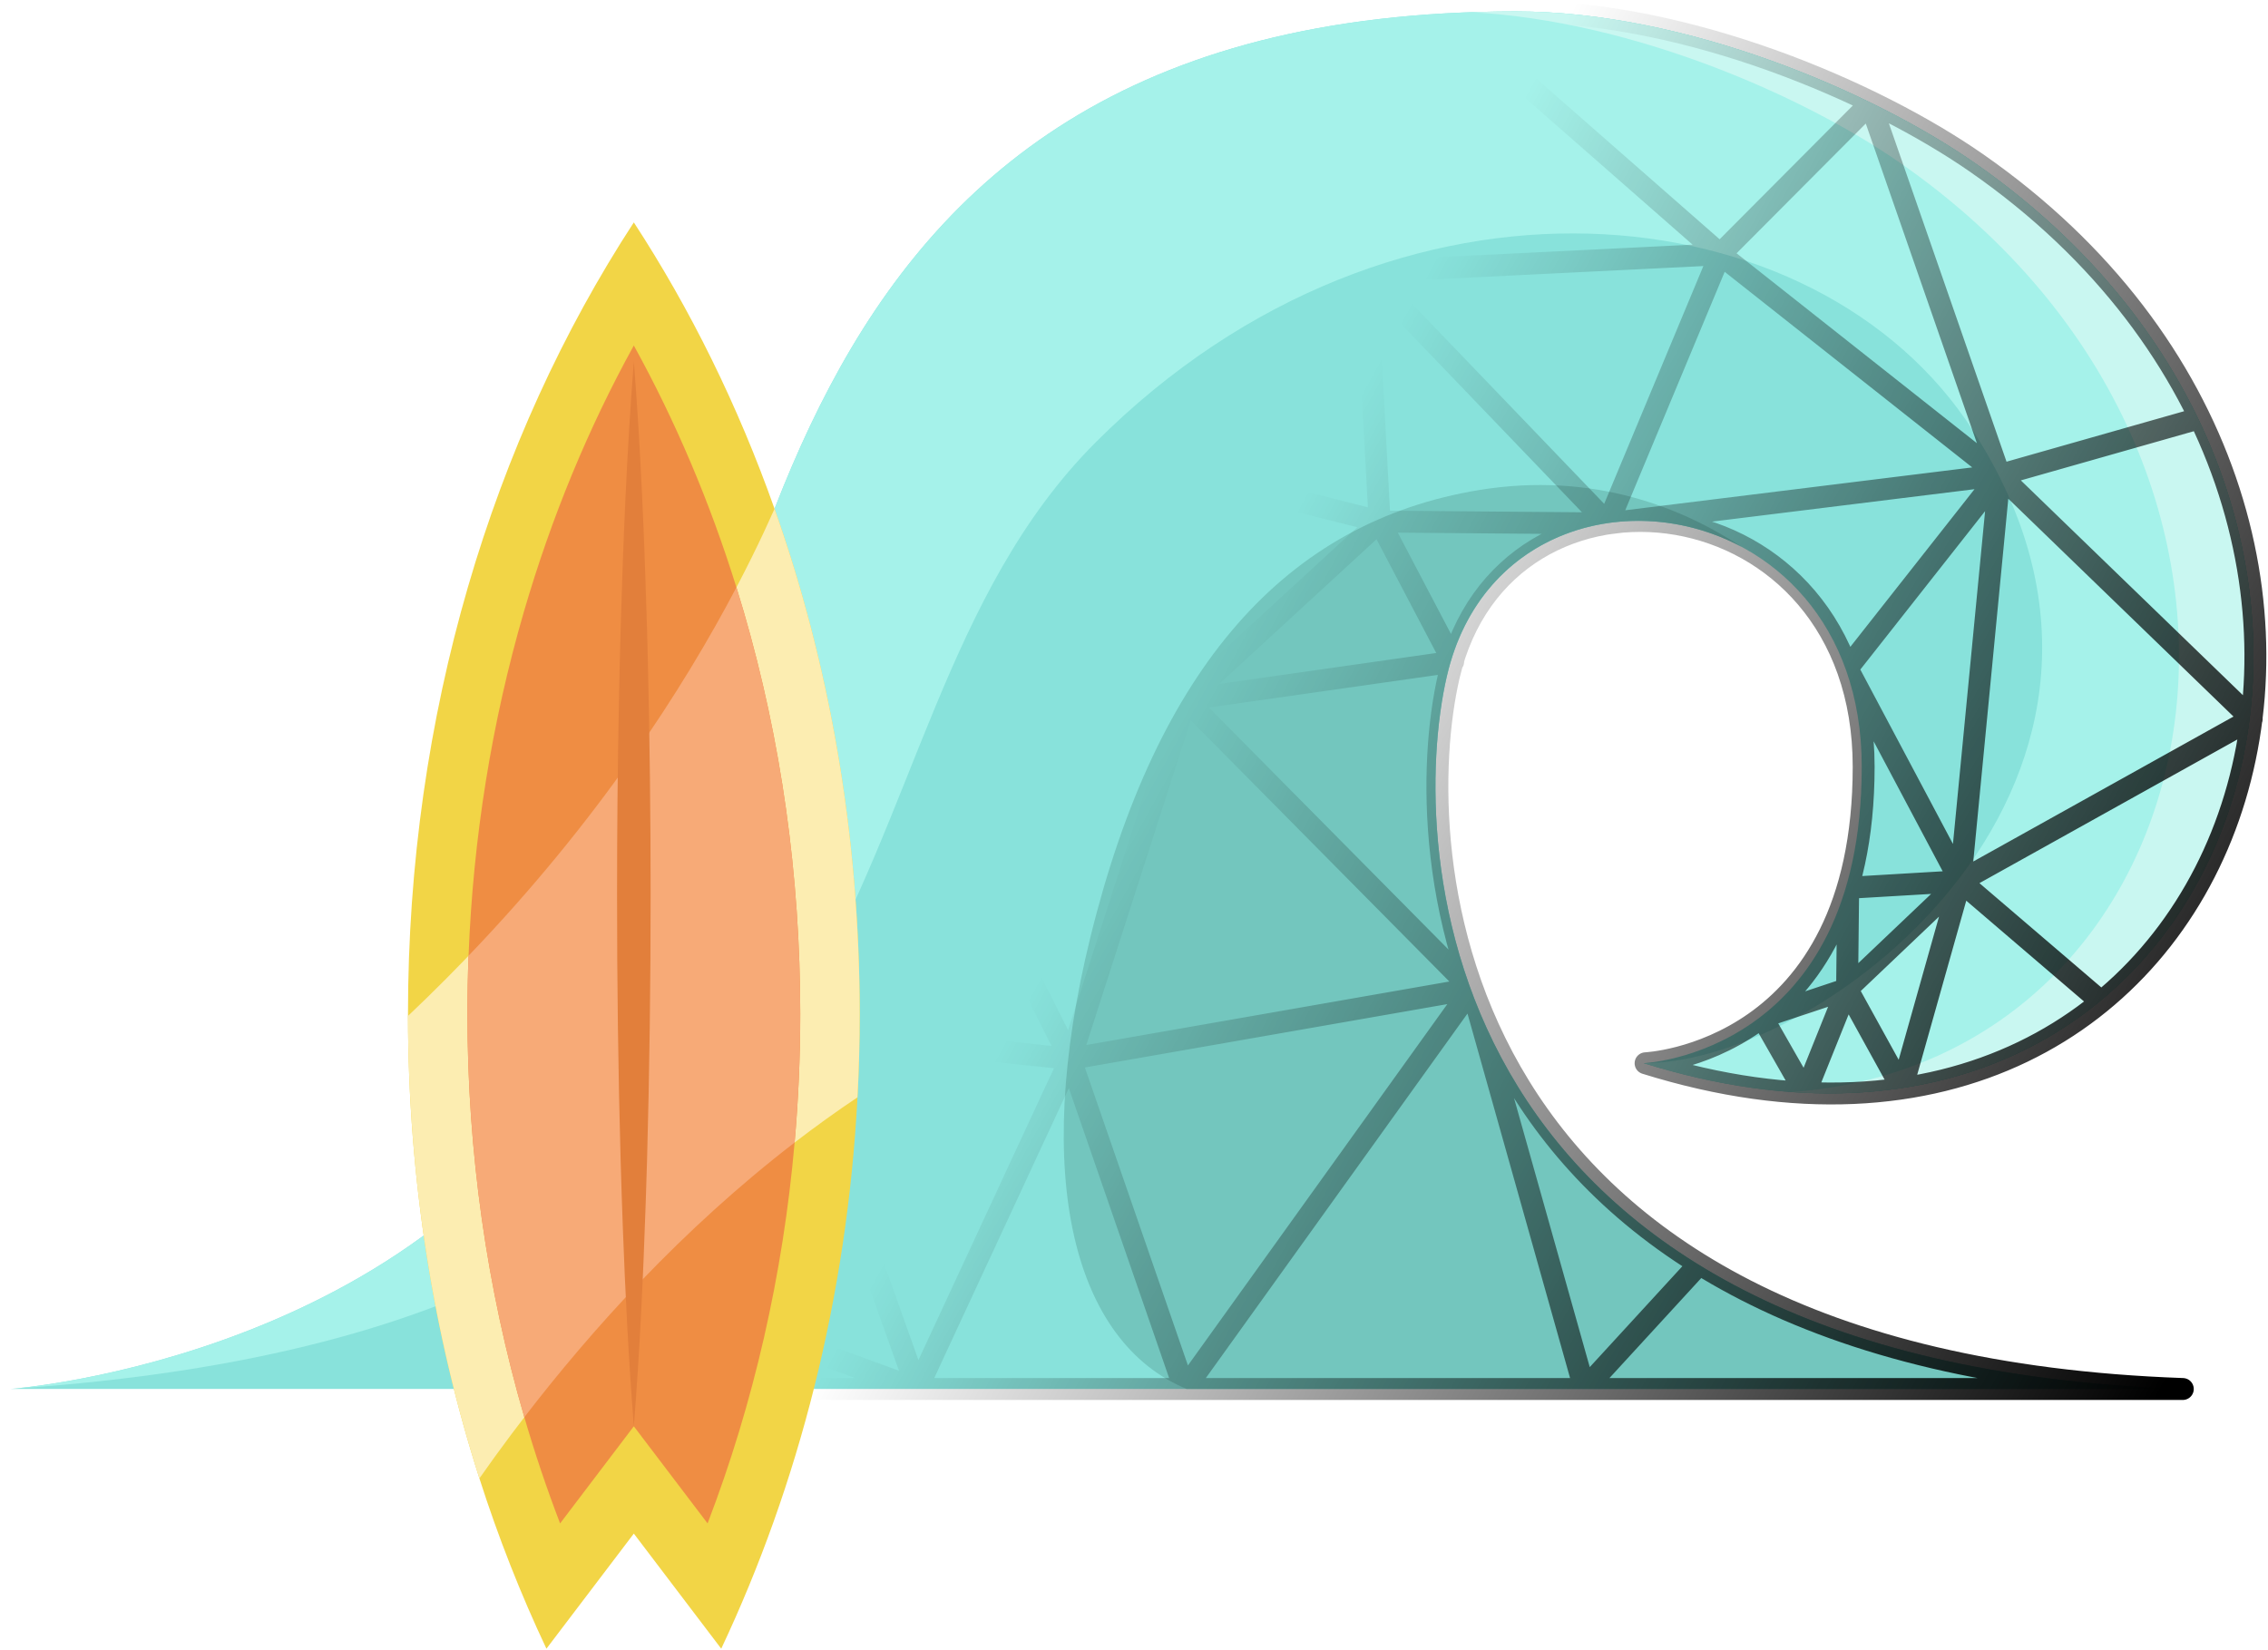
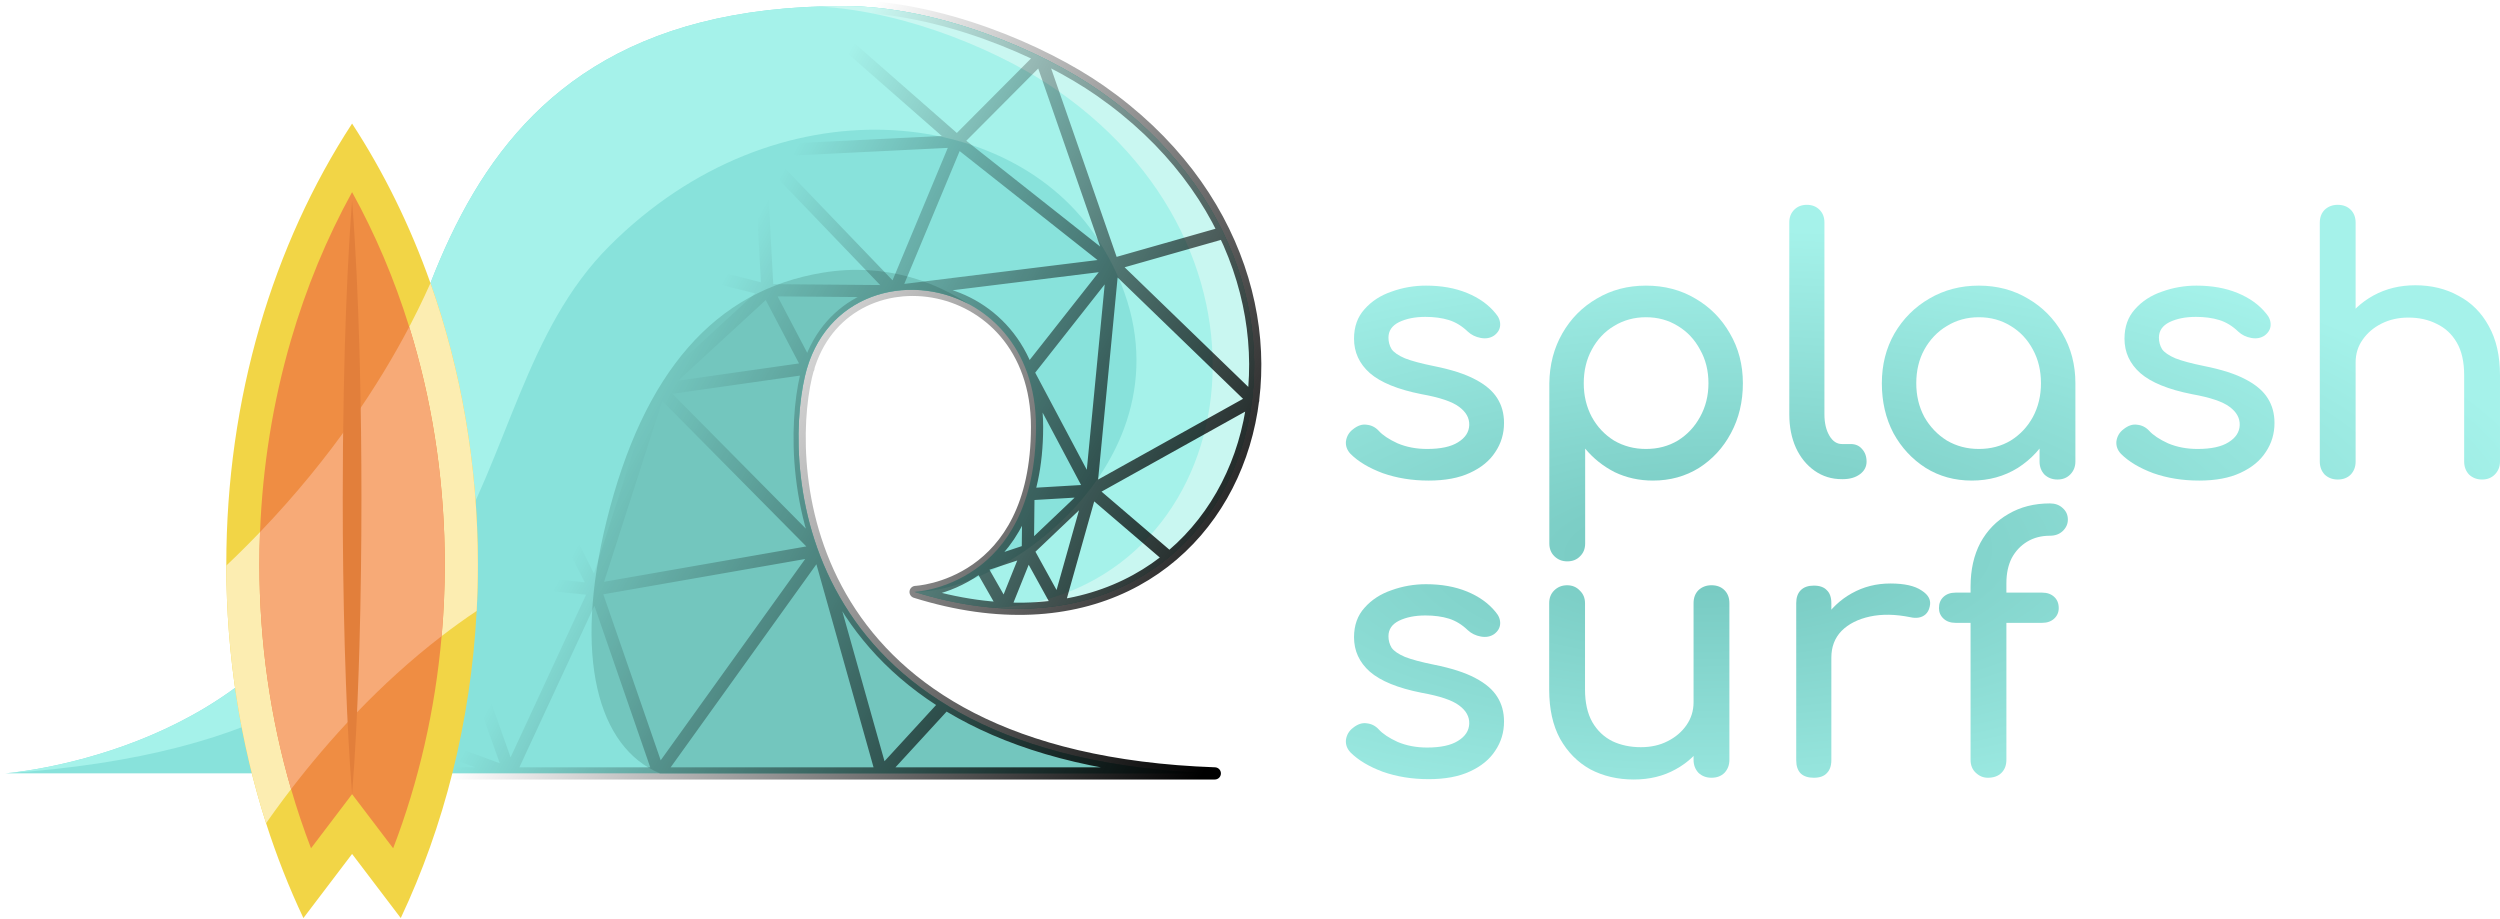
- <svg xmlns="http://www.w3.org/2000/svg" xmlns:xlink="http://www.w3.org/1999/xlink" height="256" width="352" version="1.1" id="Layer_1" x="0px" y="0px" viewBox="0 0 352 256" xml:space="preserve">
+ <svg xmlns="http://www.w3.org/2000/svg" xmlns:xlink="http://www.w3.org/1999/xlink" height="200.032" width="544.716" version="1.1" id="Layer_1" x="0px" y="0px" viewBox="0 0 544.716 200.032" xml:space="preserve">
  <defs id="defs43">
+     <linearGradient id="linearGradient1052">
+       <stop style="stop-color:#73c6be;stop-opacity:1" offset="0" id="stop1048" />
+       <stop style="stop-color:#a5f2ea;stop-opacity:1" offset="1" id="stop1050" />
+     </linearGradient>
+     <linearGradient id="linearGradient910-9-0">
+       <stop id="stop906" offset="0" style="stop-color:#73c6be;stop-opacity:1" />
+       <stop id="stop908" offset="1" style="stop-color:#c9f7f1;stop-opacity:1" />
+     </linearGradient>
    <linearGradient id="linearGradient1187">
      <stop style="stop-color:#000000;stop-opacity:1;" offset="0" id="stop1183" />
      <stop style="stop-color:#000000;stop-opacity:0;" offset="1" id="stop1185" />
    </linearGradient>
    <linearGradient xlink:href="#linearGradient1187" id="linearGradient1195" x1="490.78" y1="412.664" x2="254.298" y2="282.625" gradientUnits="userSpaceOnUse" gradientTransform="matrix(0.9824517,0,0,0.9824517,0.3953149,8.697102)" />
+     <radialGradient gradientUnits="userSpaceOnUse" gradientTransform="matrix(0.8868837,-0.01400558,0.00528786,0.334847,-227.7449,28.41863)" r="210.276" fy="302.949" fx="675.1" cy="302.949" cx="675.1" id="radialGradient914" xlink:href="#linearGradient1052" />
+     <radialGradient xlink:href="#linearGradient910-9-0" id="radialGradient930" cx="675.1" cy="302.949" fx="675.1" fy="302.949" r="210.276" gradientTransform="matrix(1.483215,-0.0234228,0.00884337,0.5599947,-328.8978,135.3736)" gradientUnits="userSpaceOnUse" />
+     <radialGradient xlink:href="#linearGradient910-9-0" id="radialGradient938" cx="675.1" cy="302.949" fx="675.1" fy="302.949" r="210.276" gradientTransform="matrix(1.483215,-0.0234228,0.00884337,0.5599947,-328.8978,135.3736)" gradientUnits="userSpaceOnUse" />
+     <radialGradient xlink:href="#linearGradient910-9-0" id="radialGradient946" cx="675.1" cy="302.949" fx="675.1" fy="302.949" r="210.276" gradientTransform="matrix(1.483215,-0.0234228,0.00884337,0.5599947,-328.8978,135.3736)" gradientUnits="userSpaceOnUse" />
  </defs>
-   <g id="g10" transform="matrix(0.6920052,0,0,0.6920052,-1.414638,-49.24224)">
+   <g transform="matrix(0.8103907,0,0,0.8103907,-1.656649,-57.66641)" id="g10">
</g>
-   <g id="g12" transform="matrix(0.6920052,0,0,0.6920052,-1.414638,-49.24224)">
+   <g transform="matrix(0.8103907,0,0,0.8103907,-1.656649,-57.66641)" id="g12">
</g>
-   <g id="g14" transform="matrix(0.6920052,0,0,0.6920052,-1.414638,-49.24224)">
+   <g transform="matrix(0.8103907,0,0,0.8103907,-1.656649,-57.66641)" id="g14">
</g>
-   <g id="g16" transform="matrix(0.6920052,0,0,0.6920052,-1.414638,-49.24224)">
+   <g transform="matrix(0.8103907,0,0,0.8103907,-1.656649,-57.66641)" id="g16">
</g>
-   <g id="g18" transform="matrix(0.6920052,0,0,0.6920052,-1.414638,-49.24224)">
+   <g transform="matrix(0.8103907,0,0,0.8103907,-1.656649,-57.66641)" id="g18">
</g>
-   <g id="g20" transform="matrix(0.6920052,0,0,0.6920052,-1.414638,-49.24224)">
+   <g transform="matrix(0.8103907,0,0,0.8103907,-1.656649,-57.66641)" id="g20">
</g>
-   <g id="g22" transform="matrix(0.6920052,0,0,0.6920052,-1.414638,-49.24224)">
+   <g transform="matrix(0.8103907,0,0,0.8103907,-1.656649,-57.66641)" id="g22">
</g>
-   <g id="g24" transform="matrix(0.6920052,0,0,0.6920052,-1.414638,-49.24224)">
+   <g transform="matrix(0.8103907,0,0,0.8103907,-1.656649,-57.66641)" id="g24">
</g>
-   <g id="g26" transform="matrix(0.6920052,0,0,0.6920052,-1.414638,-49.24224)">
+   <g transform="matrix(0.8103907,0,0,0.8103907,-1.656649,-57.66641)" id="g26">
</g>
-   <g id="g28" transform="matrix(0.6920052,0,0,0.6920052,-1.414638,-49.24224)">
+   <g transform="matrix(0.8103907,0,0,0.8103907,-1.656649,-57.66641)" id="g28">
</g>
-   <g id="g30" transform="matrix(0.6920052,0,0,0.6920052,-1.414638,-49.24224)">
+   <g transform="matrix(0.8103907,0,0,0.8103907,-1.656649,-57.66641)" id="g30">
</g>
-   <g id="g32" transform="matrix(0.6920052,0,0,0.6920052,-1.414638,-49.24224)">
+   <g transform="matrix(0.8103907,0,0,0.8103907,-1.656649,-57.66641)" id="g32">
</g>
-   <g id="g34" transform="matrix(0.6920052,0,0,0.6920052,-1.414638,-49.24224)">
+   <g transform="matrix(0.8103907,0,0,0.8103907,-1.656649,-57.66641)" id="g34">
</g>
-   <g id="g36" transform="matrix(0.6920052,0,0,0.6920052,-1.414638,-49.24224)">
+   <g transform="matrix(0.8103907,0,0,0.8103907,-1.656649,-57.66641)" id="g36">
</g>
-   <g id="g38" transform="matrix(0.6920052,0,0,0.6920052,-1.414638,-49.24224)">
+   <g transform="matrix(0.8103907,0,0,0.8103907,-1.656649,-57.66641)" id="g38">
</g>
-   <g id="g10-9" transform="matrix(0.6920052,0,0,0.6920052,302.8016,74.8877)" />
-   <g id="g12-1" transform="matrix(0.6920052,0,0,0.6920052,302.8016,74.8877)" />
-   <g id="g14-6" transform="matrix(0.6920052,0,0,0.6920052,302.8016,74.8877)" />
-   <g id="g16-6" transform="matrix(0.6920052,0,0,0.6920052,302.8016,74.8877)" />
-   <g id="g18-8" transform="matrix(0.6920052,0,0,0.6920052,302.8016,74.8877)" />
-   <g id="g20-3" transform="matrix(0.6920052,0,0,0.6920052,302.8016,74.8877)" />
-   <g id="g22-0" transform="matrix(0.6920052,0,0,0.6920052,302.8016,74.8877)" />
-   <g id="g24-3" transform="matrix(0.6920052,0,0,0.6920052,302.8016,74.8877)" />
-   <g id="g26-6" transform="matrix(0.6920052,0,0,0.6920052,302.8016,74.8877)" />
-   <g id="g28-4" transform="matrix(0.6920052,0,0,0.6920052,302.8016,74.8877)" />
-   <g id="g30-2" transform="matrix(0.6920052,0,0,0.6920052,302.8016,74.8877)" />
-   <g id="g32-7" transform="matrix(0.6920052,0,0,0.6920052,302.8016,74.8877)" />
-   <g id="g34-7" transform="matrix(0.6920052,0,0,0.6920052,302.8016,74.8877)" />
-   <g id="g36-1" transform="matrix(0.6920052,0,0,0.6920052,302.8016,74.8877)" />
-   <g id="g38-5" transform="matrix(0.6920052,0,0,0.6920052,302.8016,74.8877)" />
-   <g transform="matrix(0.6920052,0,0,0.6920052,1.683133,-71.10112)" id="g926">
+   <g id="g10-9" transform="matrix(0.8103907,0,0,0.8103907,354.6037,87.69919)" />
+   <g id="g12-1" transform="matrix(0.8103907,0,0,0.8103907,354.6037,87.69919)" />
+   <g id="g14-6" transform="matrix(0.8103907,0,0,0.8103907,354.6037,87.69919)" />
+   <g id="g16-6" transform="matrix(0.8103907,0,0,0.8103907,354.6037,87.69919)" />
+   <g id="g18-8" transform="matrix(0.8103907,0,0,0.8103907,354.6037,87.69919)" />
+   <g id="g20-3" transform="matrix(0.8103907,0,0,0.8103907,354.6037,87.69919)" />
+   <g id="g22-0" transform="matrix(0.8103907,0,0,0.8103907,354.6037,87.69919)" />
+   <g id="g24-3" transform="matrix(0.8103907,0,0,0.8103907,354.6037,87.69919)" />
+   <g id="g26-6" transform="matrix(0.8103907,0,0,0.8103907,354.6037,87.69919)" />
+   <g id="g28-4" transform="matrix(0.8103907,0,0,0.8103907,354.6037,87.69919)" />
+   <g id="g30-2" transform="matrix(0.8103907,0,0,0.8103907,354.6037,87.69919)" />
+   <g id="g32-7" transform="matrix(0.8103907,0,0,0.8103907,354.6037,87.69919)" />
+   <g id="g34-7" transform="matrix(0.8103907,0,0,0.8103907,354.6037,87.69919)" />
+   <g id="g36-1" transform="matrix(0.8103907,0,0,0.8103907,354.6037,87.69919)" />
+   <g id="g38-5" transform="matrix(0.8103907,0,0,0.8103907,354.6037,87.69919)" />
+   <g transform="matrix(0.5410905,0,0,0.5410905,1.111742,-55.66469)" id="g926">
    <g id="g1215" transform="matrix(0.9824517,0,0,0.9824517,-0.0360553,8.292582)">
      <path style="fill:#88e2db" d="m 0,413.249 c 0,0 99.571,-7.286 135.999,-84.999 36.428,-77.713 30.357,-229.499 207.642,-229.499 38.871,0 81.438,18.386 104.731,34.602 116.875,81.362 61.625,248.326 -75.589,205.523 0,0 49.786,-2.125 49.786,-67.697 0,-65.572 -82.091,-75.285 -94.714,-20.643 -8.992,38.927 -3.643,156.643 167.571,162.713" id="path2" />
      <path style="fill:#a5f2ea" d="m 372.784,338.875 c 42.5,0 125.678,-65.875 75.213,-144.378 C 412.71,139.6 316.321,128.5 247.714,197.107 179.179,265.642 219.7,398.411 0.644,413.201 9.193,412.412 101.283,402.321 136,328.25 172.429,250.536 166.357,98.751 343.642,98.751 c 38.869,0 81.43,18.384 104.731,34.607 116.874,81.357 61.625,248.321 -75.589,205.517 z" id="path4" />
      <path style="fill:#c9f7f1" d="m 406.626,345.468 c 98.15,-7.286 125.848,-141.731 24.747,-212.111 -21.967,-15.288 -61.03,-32.494 -97.992,-34.425 3.351,-0.122 6.775,-0.182 10.261,-0.182 38.869,0 81.43,18.384 104.731,34.607 106.723,74.291 69.931,219.956 -41.747,212.111 z" id="path6" />
      <path style="fill:#73c6be" d="M 495.426,413.249 H 268.433 C 242.935,402.664 232.851,365.455 246.5,310.035 c 15.166,-61.576 44.686,-94.762 88.642,-101.999 26.411,-4.347 46.895,4.299 59.973,12.945 -25.087,-13.418 -59.464,-4.238 -67.259,29.556 -8.998,38.929 -3.644,156.641 167.57,162.712 z" id="path8" />
    </g>
    <path d="m 412.079,301.894 -0.248,22.672 -9.367,23.314 -9.689,-16.966 19.056,-6.348 m 57.01,2.894 -31.604,-27.049 -13.094,46.476 -12.311,-22.321 25.406,-24.155 m 0,1e-5 65.345,-36.402 -56.55,-54.703 m -203.422,-5.792 -13.799,-67.314 75.145,27.495 18.233,-57.55 61.17,53.635 33.694,-33.835 28.978,83.36 44.739,-12.721 m -248.161,6.929 -65.125,-0.078 m 129.497,16.296 -64.373,-16.218 61.346,-39.818 m -100.537,108.692 39.191,-68.874 20.916,56.195 m -88.978,73.956 -23.009,-53.195 51.88,-8.083 -25.934,-68.952 m -56.28,180.859 5.334,-39.479 48.009,-11.151 28.871,-61.277 M 124.652,414.31 121.206,384.295 12.381,413.753 m 162.168,-80.088 -53.343,50.63 82.042,30.015 m 233.988,-113.899 -25.157,1.483 m 33.953,-92.588 -34.15,43.364 25.354,47.741 z m -62.672,-49.525 62.672,49.525 -87.852,10.855 m -54.224,-56.466 3.027,56.037 51.198,0.429 m -54.224,-56.466 54.224,56.466 25.18,-60.38 -79.404,3.914 m 19.525,87.463 -59.955,8.55 43.456,-39.976 z m -59.955,8.55 64.149,64.812 m -90.057,15.746 25.908,-80.558 -60.107,12.679 m 34.2,67.879 -34.2,-67.879 m 34.2,67.879 -63.07,-6.602 28.7,80.645 z m 25.607,74.044 -25.607,-74.044 90.057,-15.746 m 0.092,-0.13 -64.542,89.919 m 64.45,-89.789 25.269,89.789 25.513,-27.796 m 108.669,27.796 C 318.918,408.347 313.663,292.696 322.497,254.453 c 12.401,-53.683 93.052,-44.141 93.052,20.281 0,64.421 -48.912,66.509 -48.912,66.509 134.806,42.052 189.087,-121.982 74.263,-201.916 -22.884,-15.931 -64.704,-33.995 -102.893,-33.995 -174.174,0 -168.209,149.122 -203.998,225.472 C 98.219,407.152 0.395,414.31 0.395,414.31 Z" style="fill:none;stroke:url(#linearGradient1195);stroke-width:4.912;stroke-linecap:round;stroke-linejoin:round;stroke-miterlimit:4;stroke-dasharray:none;stroke-opacity:1" id="path1088" />
    <g style="stroke:none;stroke-opacity:1" transform="matrix(0.5061178,1.6741257e-8,-1.3559966e-8,0.6248576,166.0835,184.8948)" id="g1157">
      <path id="path2-6" d="m 48.007,232.526 c 0,10.055 -0.332,20.03 -0.973,29.913 -4.684,71.827 -26.111,139.074 -60.387,197.926 l -38.731,-41.319 -38.732,41.319 c -11.36,-19.503 -21.312,-39.922 -29.695,-61.131 -20.339,-51.397 -31.562,-107.386 -31.654,-165.998 v -0.71 c 0,-107.581 37.483,-206.401 100.08,-284.161 25.08,31.15 46.129,65.689 62.357,102.817 24.267,55.531 37.735,116.868 37.735,181.344 z" style="fill:#f2d546;stroke:none;stroke-opacity:1" />
      <path id="path4-0" d="m 48.007,232.526 c 0,10.055 -0.332,20.03 -0.973,29.913 -75.996,41.228 -132.558,96.369 -167.544,136.795 -20.339,-51.397 -31.562,-107.386 -31.654,-165.998 90.998,-69.835 139.143,-139.612 162.436,-182.054 24.267,55.531 37.735,116.868 37.735,181.344 z" style="fill:#fcedb1;stroke:none;stroke-opacity:1" />
      <path id="path6-1" d="m 21.667,232.526 c 0,15.46 -0.836,30.863 -2.497,46.141 -5.142,47.446 -18.186,93.701 -38.571,136.726 l -32.684,-34.86 -32.673,34.86 c -5.898,-12.448 -11.189,-25.172 -15.85,-38.124 -16.606,-46.175 -25.218,-95.178 -25.218,-144.743 0,-6.997 0.172,-13.96 0.504,-20.912 2.027,-42.315 10.25,-83.749 24.507,-123.454 12.174,-33.852 28.504,-65.895 48.729,-95.602 18.472,27.13 33.703,56.207 45.465,86.83 1.122,2.909 2.21,5.829 3.264,8.772 C 13.249,134.381 21.667,182.95 21.667,232.526 Z" style="fill:#ef8d43;stroke:none;stroke-opacity:1" />
      <path id="path8-1" d="m 21.667,232.526 c 0,15.46 -0.836,30.863 -2.497,46.141 -49.885,31.092 -90.059,67.258 -119.777,98.602 -16.606,-46.175 -25.218,-95.178 -25.218,-144.743 0,-6.997 0.172,-13.96 0.504,-20.911 57.535,-48.568 95.052,-95.762 118.701,-132.226 1.122,2.909 2.21,5.829 3.264,8.772 C 13.249,134.381 21.667,182.95 21.667,232.526 Z" style="fill:#f7aa77;stroke:none;stroke-opacity:1" />
      <path id="path10" d="m -44.644,189.407 c 0.011,31.86 -0.492,63.708 -1.58,95.568 -0.183,5.108 -0.378,10.227 -0.595,15.334 -1.111,26.741 -2.657,53.481 -5.257,80.222 -2.325,-23.843 -3.802,-47.686 -4.89,-71.53 -0.366,-8.016 -0.687,-16.021 -0.973,-24.026 -1.088,-31.86 -1.592,-63.708 -1.58,-95.568 0,-22.87 0.263,-45.751 0.825,-68.632 0.206,-8.978 0.47,-17.945 0.779,-26.924 1.157,-31.86 2.748,-63.708 5.841,-95.568 3.081,31.86 4.672,63.708 5.829,95.568 0.137,4.031 0.263,8.074 0.378,12.105 0.833,27.817 1.223,55.634 1.223,83.451 z" style="fill:#e27f3b;stroke:none;stroke-opacity:1" />
      <g style="stroke:none;stroke-opacity:1" id="g12-9" transform="translate(-308.079,-51.63491)" />
      <g style="stroke:none;stroke-opacity:1" id="g14-2" transform="translate(-308.079,-51.63491)" />
      <g style="stroke:none;stroke-opacity:1" id="g16-1" transform="translate(-308.079,-51.63491)" />
      <g style="stroke:none;stroke-opacity:1" id="g18-83" transform="translate(-308.079,-51.63491)" />
      <g style="stroke:none;stroke-opacity:1" id="g20-9" transform="translate(-308.079,-51.63491)" />
      <g style="stroke:none;stroke-opacity:1" id="g22-9" transform="translate(-308.079,-51.63491)" />
      <g style="stroke:none;stroke-opacity:1" id="g24-9" transform="translate(-308.079,-51.63491)" />
      <g style="stroke:none;stroke-opacity:1" id="g26-4" transform="translate(-308.079,-51.63491)" />
      <g style="stroke:none;stroke-opacity:1" id="g28-2" transform="translate(-308.079,-51.63491)" />
      <g style="stroke:none;stroke-opacity:1" id="g30-6" transform="translate(-308.079,-51.63491)" />
      <g style="stroke:none;stroke-opacity:1" id="g32-5" transform="translate(-308.079,-51.63491)" />
      <g style="stroke:none;stroke-opacity:1" id="g34-1" transform="translate(-308.079,-51.63491)" />
      <g style="stroke:none;stroke-opacity:1" id="g36-5" transform="translate(-308.079,-51.63491)" />
      <g style="stroke:none;stroke-opacity:1" id="g38-51" transform="translate(-308.079,-51.63491)" />
      <g style="stroke:none;stroke-opacity:1" id="g40" transform="translate(-308.079,-51.63491)" />
    </g>
  </g>
+   <g style="font-style:normal;font-weight:normal;font-size:76.537px;line-height:0;font-family:sans-serif;fill:url(#radialGradient914);fill-opacity:1;stroke:none;stroke-width:0.598" id="text902" aria-label="splash surf">
+     <path id="path1058" style="font-style:normal;font-variant:normal;font-weight:bold;font-stretch:normal;font-size:76.537px;line-height:0.85;font-family:Comfortaa;-inkscape-font-specification:'Comfortaa Bold';fill:url(#radialGradient914);fill-opacity:1;stroke-width:0.598" d="m 311.251,104.71 q -5.358,0 -9.95,-1.607 -4.516,-1.684 -7.041,-4.21 -1.148,-1.225 -0.995,-2.755 0.23,-1.607 1.531,-2.602 1.531,-1.225 2.985,-0.995 1.531,0.153 2.602,1.301 1.301,1.454 4.133,2.755 2.908,1.225 6.429,1.225 4.439,0 6.735,-1.454 2.373,-1.454 2.449,-3.75 0.076,-2.296 -2.22,-3.98 -2.22,-1.684 -8.19,-2.755 -7.73,-1.531 -11.251,-4.592 -3.444,-3.061 -3.444,-7.501 0,-3.903 2.296,-6.429 2.296,-2.602 5.893,-3.827 3.597,-1.301 7.501,-1.301 5.051,0 8.955,1.607 3.903,1.607 6.2,4.439 1.072,1.225 0.995,2.602 -0.076,1.301 -1.301,2.22 -1.225,0.842 -2.908,0.536 -1.684,-0.306 -2.832,-1.378 -1.913,-1.837 -4.133,-2.526 -2.22,-0.689 -5.128,-0.689 -3.368,0 -5.74,1.148 -2.296,1.148 -2.296,3.368 0,1.378 0.689,2.526 0.765,1.072 2.908,1.99 2.143,0.842 6.276,1.684 5.74,1.148 9.031,2.908 3.368,1.76 4.822,4.133 1.454,2.296 1.454,5.358 0,3.521 -1.913,6.353 -1.837,2.832 -5.511,4.516 -3.597,1.684 -9.031,1.684 z" />
+     <path id="path1060" style="font-style:normal;font-variant:normal;font-weight:bold;font-stretch:normal;font-size:76.537px;line-height:0.85;font-family:Comfortaa;-inkscape-font-specification:'Comfortaa Bold';fill:url(#radialGradient914);fill-opacity:1;stroke-width:0.598" d="m 341.481,122.314 q -1.684,0 -2.832,-1.148 -1.072,-1.072 -1.072,-2.755 V 83.51 q 0.076,-6.046 2.832,-10.868 2.755,-4.822 7.501,-7.577 4.745,-2.832 10.715,-2.832 6.046,0 10.792,2.832 4.745,2.755 7.501,7.577 2.832,4.822 2.832,10.868 0,6.046 -2.602,10.868 -2.526,4.745 -6.965,7.577 -4.439,2.755 -10.026,2.755 -4.516,0 -8.343,-1.837 -3.75,-1.913 -6.429,-5.128 V 118.411 q 0,1.684 -1.072,2.755 -1.072,1.148 -2.832,1.148 z m 17.144,-24.492 q 3.903,0 6.965,-1.837 3.062,-1.913 4.822,-5.128 1.837,-3.291 1.837,-7.348 0,-4.133 -1.837,-7.348 -1.76,-3.291 -4.822,-5.128 -3.062,-1.913 -6.965,-1.913 -3.827,0 -6.965,1.913 -3.061,1.837 -4.822,5.128 -1.76,3.215 -1.76,7.348 0,4.056 1.76,7.348 1.76,3.215 4.822,5.128 3.138,1.837 6.965,1.837 z" />
+     <path id="path1062" style="font-style:normal;font-variant:normal;font-weight:bold;font-stretch:normal;font-size:76.537px;line-height:0.85;font-family:Comfortaa;-inkscape-font-specification:'Comfortaa Bold';fill:url(#radialGradient914);fill-opacity:1;stroke-width:0.598" d="m 401.343,104.404 q -3.368,0 -5.97,-1.837 -2.602,-1.837 -4.056,-4.975 -1.454,-3.215 -1.454,-7.348 V 48.455 q 0,-1.684 1.072,-2.755 1.072,-1.072 2.755,-1.072 1.684,0 2.755,1.072 1.072,1.072 1.072,2.755 v 41.789 q 0,2.832 1.072,4.669 1.072,1.837 2.755,1.837 h 1.913 q 1.531,0 2.449,1.072 0.995,1.072 0.995,2.755 0,1.684 -1.454,2.755 -1.454,1.072 -3.75,1.072 z" />
+     <path id="path1064" style="font-style:normal;font-variant:normal;font-weight:bold;font-stretch:normal;font-size:76.537px;line-height:0.85;font-family:Comfortaa;-inkscape-font-specification:'Comfortaa Bold';fill:url(#radialGradient914);fill-opacity:1;stroke-width:0.598" d="m 429.622,104.71 q -5.587,0 -10.026,-2.755 -4.439,-2.832 -7.041,-7.577 -2.526,-4.822 -2.526,-10.868 0,-6.046 2.755,-10.868 2.832,-4.822 7.577,-7.577 4.822,-2.832 10.792,-2.832 5.97,0 10.715,2.832 4.745,2.755 7.501,7.577 2.832,4.822 2.832,10.868 h -2.985 q 0,6.046 -2.602,10.868 -2.526,4.745 -6.965,7.577 -4.439,2.755 -10.026,2.755 z m 1.531,-6.888 q 3.903,0 6.965,-1.837 3.061,-1.913 4.822,-5.128 1.76,-3.291 1.76,-7.348 0,-4.133 -1.76,-7.348 -1.76,-3.291 -4.822,-5.128 -3.062,-1.913 -6.965,-1.913 -3.827,0 -6.965,1.913 -3.062,1.837 -4.898,5.128 -1.76,3.215 -1.76,7.348 0,4.056 1.76,7.348 1.837,3.215 4.898,5.128 3.138,1.837 6.965,1.837 z m 17.144,6.659 q -1.684,0 -2.832,-1.072 -1.072,-1.148 -1.072,-2.832 V 88.867 l 1.454,-8.113 6.353,2.755 v 17.068 q 0,1.684 -1.148,2.832 -1.072,1.072 -2.755,1.072 z" />
+     <path id="path1066" style="font-style:normal;font-variant:normal;font-weight:bold;font-stretch:normal;font-size:76.537px;line-height:0.85;font-family:Comfortaa;-inkscape-font-specification:'Comfortaa Bold';fill:url(#radialGradient914);fill-opacity:1;stroke-width:0.598" d="m 479.125,104.71 q -5.358,0 -9.95,-1.607 -4.516,-1.684 -7.041,-4.21 -1.148,-1.225 -0.995,-2.755 0.23,-1.607 1.531,-2.602 1.531,-1.225 2.985,-0.995 1.531,0.153 2.602,1.301 1.301,1.454 4.133,2.755 2.908,1.225 6.429,1.225 4.439,0 6.735,-1.454 2.373,-1.454 2.449,-3.75 0.076,-2.296 -2.22,-3.98 -2.22,-1.684 -8.19,-2.755 -7.73,-1.531 -11.251,-4.592 -3.444,-3.061 -3.444,-7.501 0,-3.903 2.296,-6.429 2.296,-2.602 5.893,-3.827 3.597,-1.301 7.501,-1.301 5.051,0 8.955,1.607 3.903,1.607 6.2,4.439 1.072,1.225 0.995,2.602 -0.076,1.301 -1.301,2.22 -1.225,0.842 -2.908,0.536 -1.684,-0.306 -2.832,-1.378 -1.913,-1.837 -4.133,-2.526 -2.22,-0.689 -5.128,-0.689 -3.368,0 -5.74,1.148 -2.296,1.148 -2.296,3.368 0,1.378 0.689,2.526 0.765,1.072 2.908,1.99 2.143,0.842 6.276,1.684 5.74,1.148 9.031,2.908 3.368,1.76 4.822,4.133 1.454,2.296 1.454,5.358 0,3.521 -1.913,6.353 -1.837,2.832 -5.511,4.516 -3.597,1.684 -9.031,1.684 z" />
+     <path id="path1068" style="font-style:normal;font-variant:normal;font-weight:bold;font-stretch:normal;font-size:76.537px;line-height:0.85;font-family:Comfortaa;-inkscape-font-specification:'Comfortaa Bold';fill:url(#radialGradient914);fill-opacity:1;stroke-width:0.598" d="m 540.812,104.481 q -1.684,0 -2.832,-1.072 -1.072,-1.148 -1.072,-2.832 V 81.749 q 0,-4.363 -1.607,-7.118 -1.607,-2.755 -4.363,-4.056 -2.679,-1.378 -6.2,-1.378 -3.215,0 -5.817,1.301 -2.602,1.301 -4.133,3.521 -1.531,2.143 -1.531,4.975 h -4.822 q 0,-4.822 2.296,-8.572 2.373,-3.827 6.429,-6.046 4.056,-2.22 9.108,-2.22 5.281,0 9.414,2.296 4.21,2.22 6.582,6.582 2.449,4.363 2.449,10.715 v 18.828 q 0,1.684 -1.148,2.832 -1.072,1.072 -2.755,1.072 z m -31.457,0 q -1.684,0 -2.832,-1.072 -1.072,-1.148 -1.072,-2.832 V 66.442 q 0,-1.76 1.072,-2.832 1.148,-1.072 2.832,-1.072 1.76,0 2.832,1.072 1.072,1.072 1.072,2.832 v 34.136 q 0,1.684 -1.072,2.832 -1.072,1.072 -2.832,1.072 z m 0,-15.307 q -1.684,0 -2.832,-1.072 -1.072,-1.148 -1.072,-2.832 V 48.532 q 0,-1.76 1.072,-2.832 1.148,-1.072 2.832,-1.072 1.76,0 2.832,1.072 1.072,1.072 1.072,2.832 v 36.738 q 0,1.684 -1.072,2.832 -1.072,1.072 -2.832,1.072 z" />
+     <path id="path1070" style="letter-spacing:0.812px;fill:url(#radialGradient914);stroke-width:0.598" d="m 311.251,169.767 q -5.358,0 -9.95,-1.607 -4.516,-1.684 -7.041,-4.21 -1.148,-1.225 -0.995,-2.755 0.23,-1.607 1.531,-2.602 1.531,-1.225 2.985,-0.995 1.531,0.153 2.602,1.301 1.301,1.454 4.133,2.755 2.908,1.225 6.429,1.225 4.439,0 6.735,-1.454 2.373,-1.454 2.449,-3.75 0.076,-2.296 -2.22,-3.98 -2.22,-1.684 -8.19,-2.755 -7.73,-1.531 -11.251,-4.592 -3.444,-3.062 -3.444,-7.501 0,-3.903 2.296,-6.429 2.296,-2.602 5.893,-3.827 3.597,-1.301 7.501,-1.301 5.051,0 8.955,1.607 3.903,1.607 6.2,4.439 1.072,1.225 0.995,2.602 -0.076,1.301 -1.301,2.22 -1.225,0.842 -2.908,0.536 -1.684,-0.306 -2.832,-1.378 -1.913,-1.837 -4.133,-2.526 -2.22,-0.689 -5.128,-0.689 -3.368,0 -5.74,1.148 -2.296,1.148 -2.296,3.368 0,1.378 0.689,2.526 0.765,1.072 2.908,1.99 2.143,0.842 6.276,1.684 5.74,1.148 9.031,2.908 3.368,1.76 4.822,4.133 1.454,2.296 1.454,5.358 0,3.521 -1.913,6.353 -1.837,2.832 -5.511,4.516 -3.597,1.684 -9.031,1.684 z" />
+     <path id="path1072" style="letter-spacing:0.812px;fill:url(#radialGradient914);stroke-width:0.598" d="m 355.993,169.844 q -5.281,0 -9.491,-2.22 -4.133,-2.296 -6.582,-6.659 -2.373,-4.363 -2.373,-10.715 v -18.828 q 0,-1.684 1.072,-2.755 1.148,-1.148 2.832,-1.148 1.684,0 2.755,1.148 1.148,1.072 1.148,2.755 v 18.828 q 0,4.286 1.607,7.118 1.607,2.755 4.363,4.133 2.755,1.301 6.2,1.301 3.291,0 5.817,-1.301 2.602,-1.301 4.133,-3.521 1.531,-2.22 1.531,-4.975 h 4.822 q 0,4.745 -2.373,8.572 -2.296,3.827 -6.353,6.046 -3.98,2.22 -9.108,2.22 z m 16.915,-0.383 q -1.684,0 -2.832,-1.072 -1.072,-1.148 -1.072,-2.832 v -34.136 q 0,-1.76 1.072,-2.832 1.148,-1.072 2.832,-1.072 1.76,0 2.832,1.072 1.072,1.072 1.072,2.832 v 34.136 q 0,1.684 -1.072,2.832 -1.072,1.072 -2.832,1.072 z" />
+     <path id="path1074" style="line-height:0.85;letter-spacing:0px;fill:url(#radialGradient914);stroke-width:0.598" d="m 395.123,143.285 q 0,-4.592 2.22,-8.19 2.296,-3.674 6.123,-5.817 3.827,-2.143 8.419,-2.143 4.592,0 6.812,1.531 2.296,1.454 1.76,3.521 -0.23,1.072 -0.918,1.684 -0.612,0.536 -1.454,0.689 -0.842,0.153 -1.837,-0.076 -4.898,-0.995 -8.802,-0.153 -3.903,0.842 -6.2,3.138 -2.22,2.296 -2.22,5.817 z m 0.076,26.176 q -1.837,0 -2.832,-0.918 -0.995,-0.995 -0.995,-2.908 v -34.212 q 0,-1.837 0.995,-2.832 0.995,-0.995 2.832,-0.995 1.913,0 2.832,0.995 0.995,0.918 0.995,2.832 v 34.212 q 0,1.837 -0.995,2.832 -0.918,0.995 -2.832,0.995 z" />
+     <path id="path1076" style="line-height:0.85;letter-spacing:0px;fill:url(#radialGradient914);stroke-width:0.598" d="m 433.11,169.461 q -1.454,0 -2.602,-1.072 -1.148,-1.072 -1.148,-2.832 V 127.825 q 0,-5.511 2.143,-9.567 2.22,-4.056 6.123,-6.276 3.903,-2.296 9.031,-2.296 1.684,0 2.755,0.995 1.148,0.995 1.148,2.526 0,1.454 -1.148,2.526 -1.072,0.995 -2.755,0.995 -2.832,0 -4.975,1.301 -2.143,1.301 -3.368,3.597 -1.148,2.296 -1.148,5.434 v 38.498 q 0,1.76 -1.072,2.832 -1.072,1.072 -2.985,1.072 z m -7.041,-33.753 q -1.607,0 -2.602,-0.918 -0.995,-0.918 -0.995,-2.296 0,-1.531 0.995,-2.449 0.995,-0.918 2.602,-0.918 h 18.905 q 1.607,0 2.602,0.918 0.995,0.918 0.995,2.449 0,1.378 -0.995,2.296 -0.995,0.918 -2.602,0.918 z" />
+   </g>
</svg>
